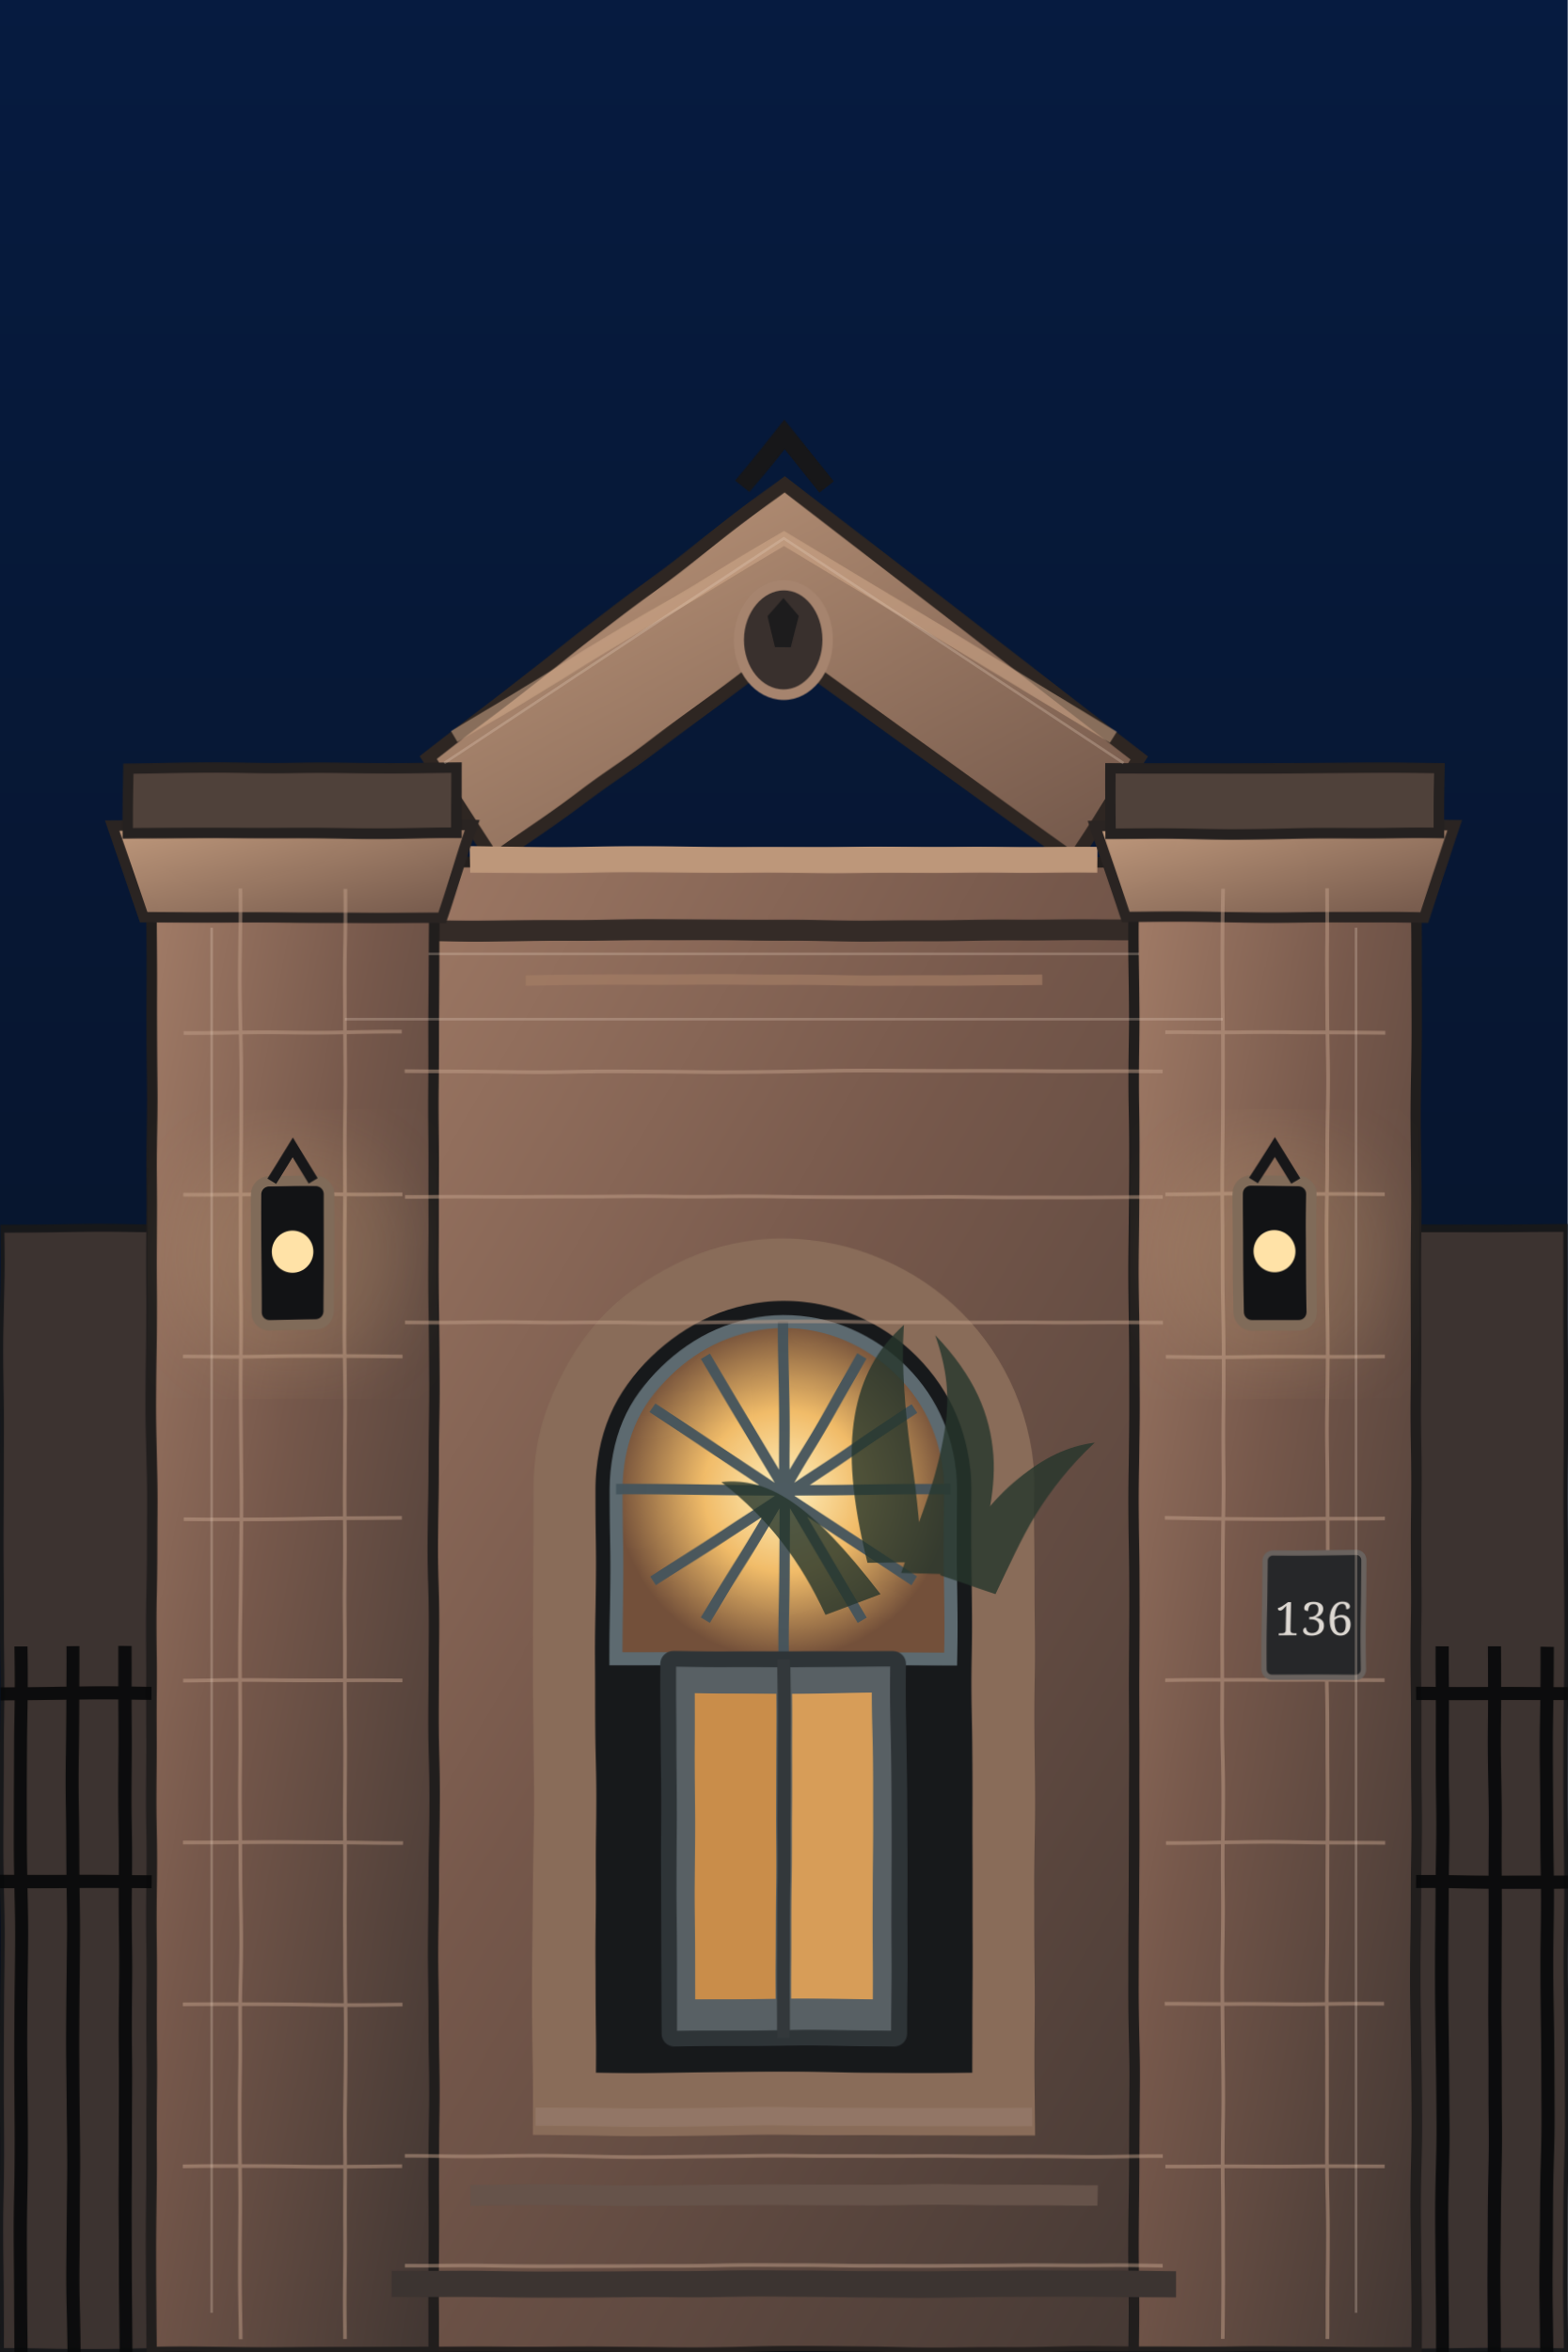
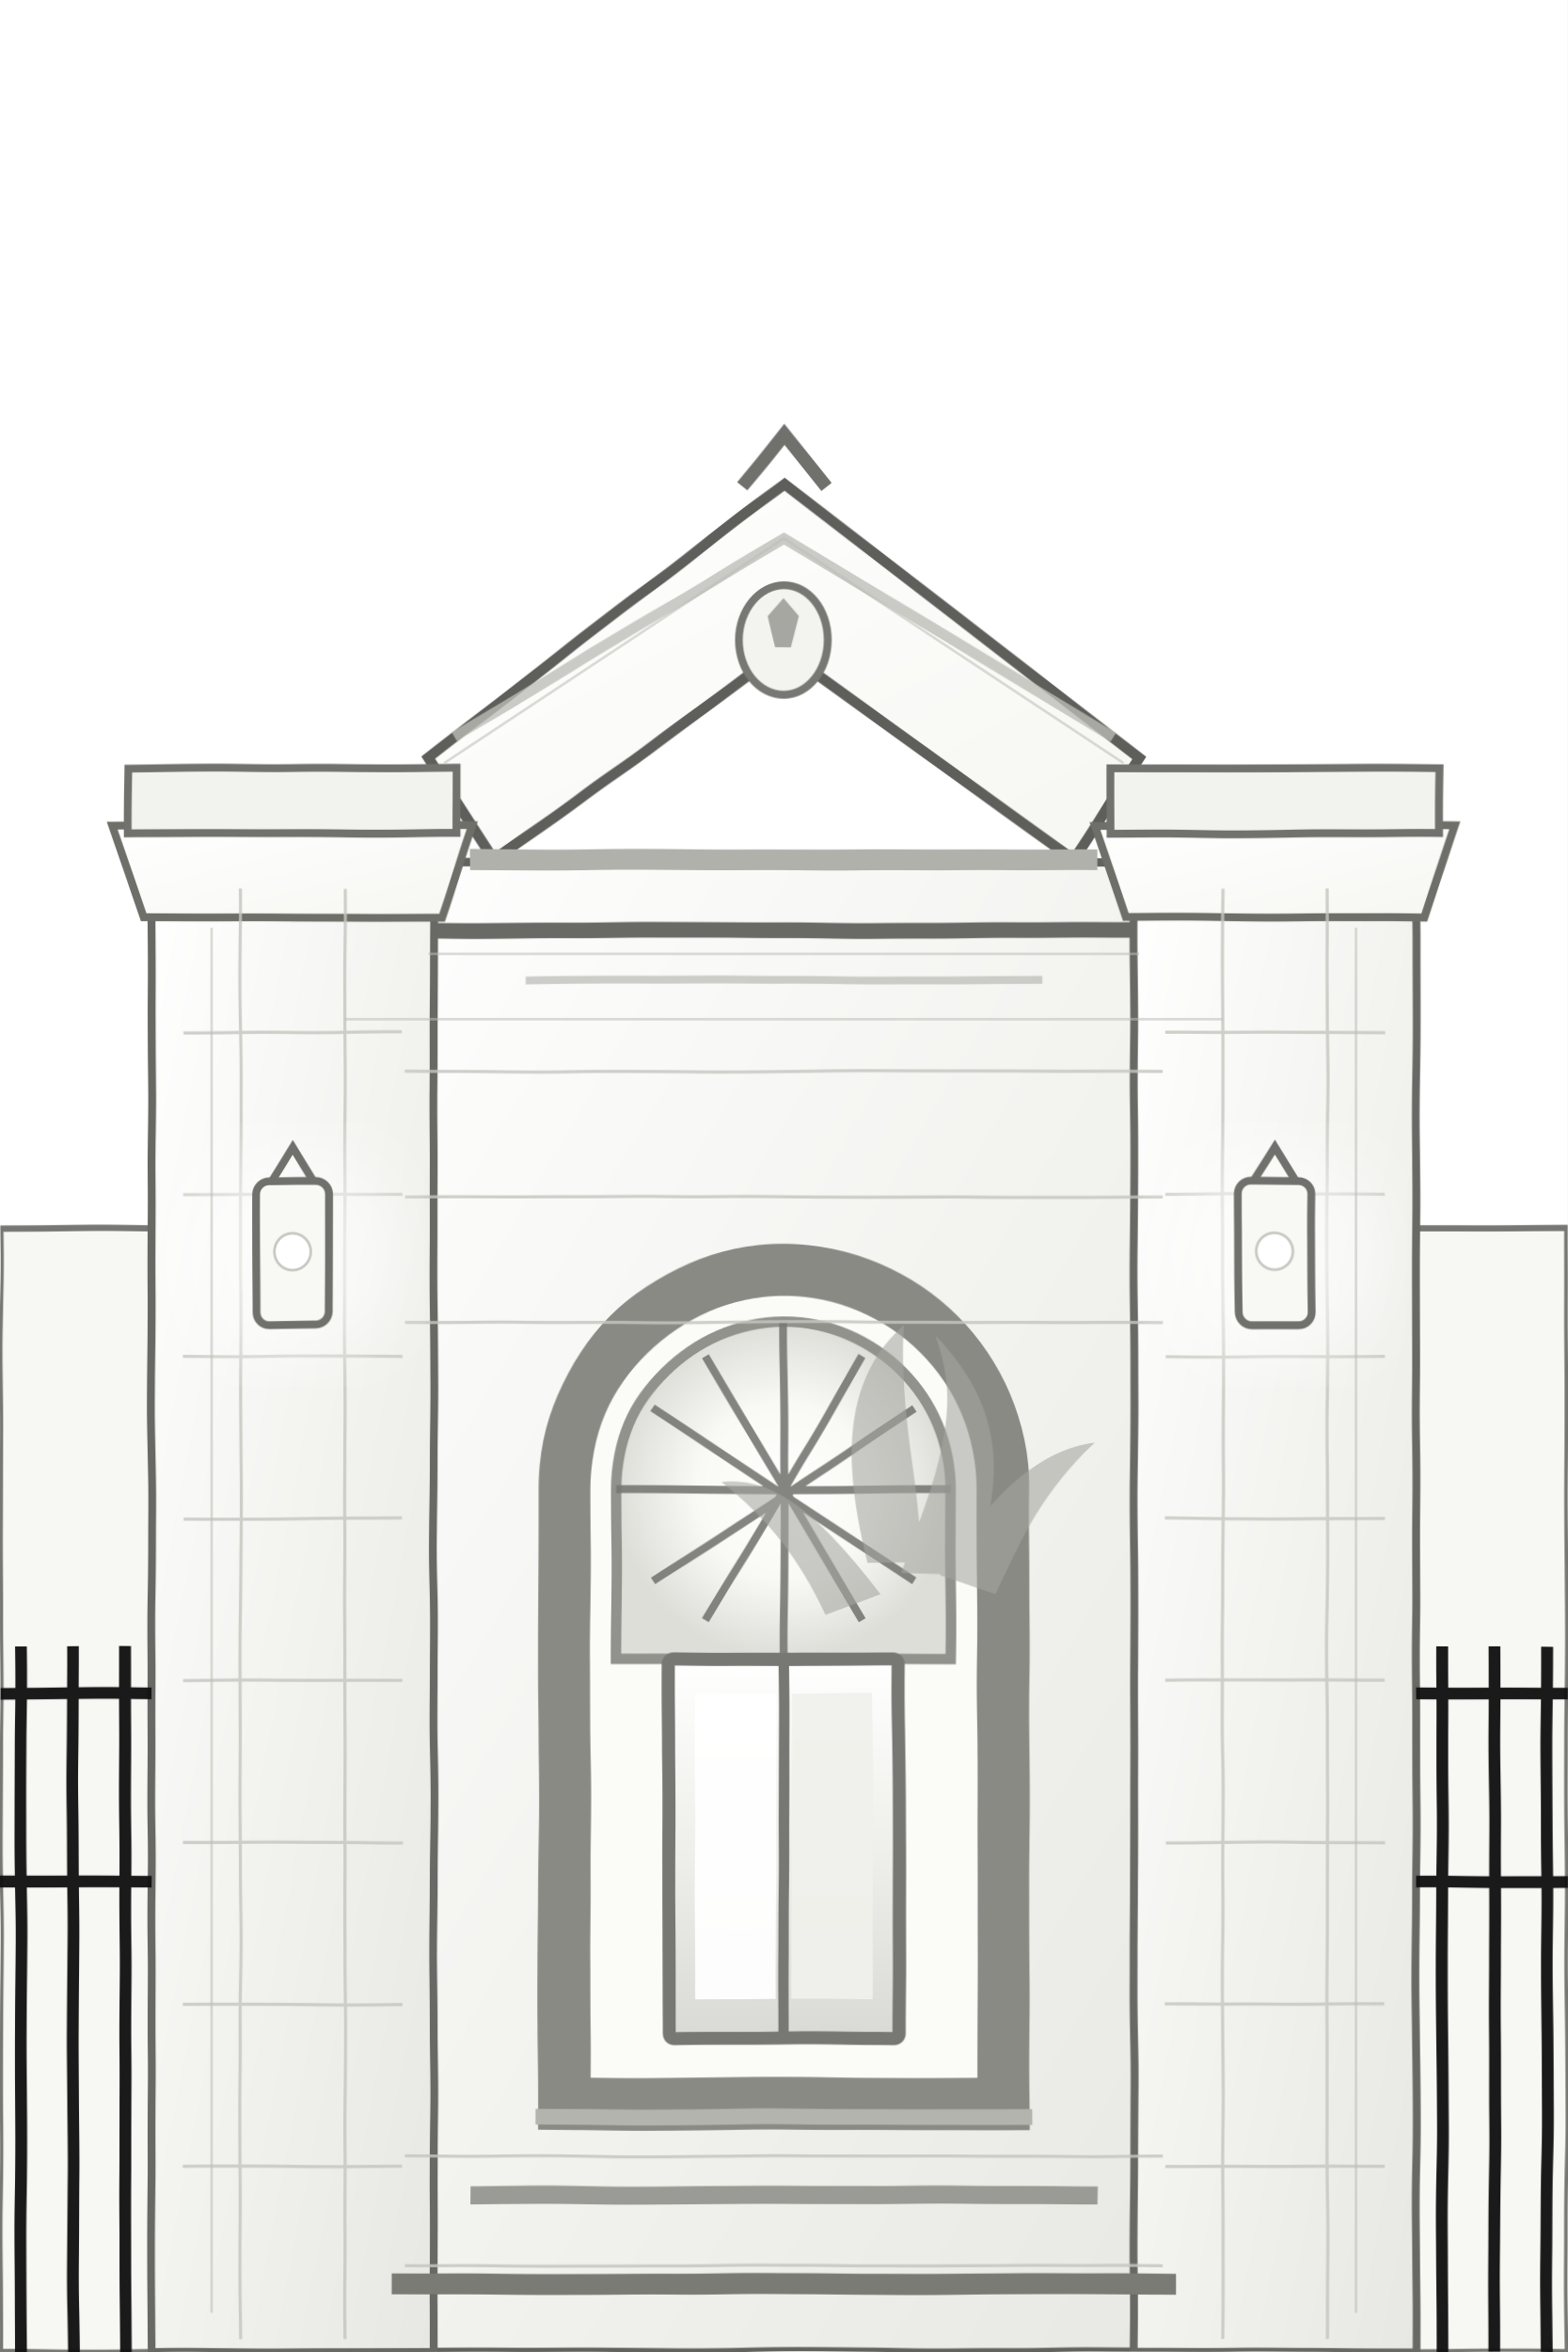
<svg xmlns="http://www.w3.org/2000/svg" viewBox="0 0 600 900">
  <defs>
-     <linearGradient id="sky" x1="0" y1="0" x2="0" y2="1">
-       <stop offset="0" stop-color="#061b40" />
-       <stop offset=".58" stop-color="#07152d" />
-       <stop offset="1" stop-color="#090b10" />
+     <linearGradient id="whiteStone" x1="0" y1="0" x2="1" y2="1">
+       <stop stop-color="#ffffff" />
+       <stop offset=".48" stop-color="#f3f3f0" />
+       <stop offset="1" stop-color="#e7e7e3" />
    </linearGradient>
-     <linearGradient id="sand" x1="0" y1="0" x2="1" y2="1">
-       <stop stop-color="#a27c67" />
-       <stop offset=".42" stop-color="#76584b" />
-       <stop offset="1" stop-color="#413632" />
+     <linearGradient id="whiteStoneLit" x1="0" y1="0" x2="1" y2="1">
+       <stop stop-color="#ffffff" />
+       <stop offset="1" stop-color="#f6f6f2" />
    </linearGradient>
-     <linearGradient id="sandLit" x1="0" y1="0" x2="1" y2="1">
-       <stop stop-color="#c19a7d" />
-       <stop offset="1" stop-color="#715649" />
+     <linearGradient id="glass" x1="0" y1="0" x2="0" y2="1">
+       <stop stop-color="#ffffff" />
+       <stop offset=".52" stop-color="#eeeeea" />
+       <stop offset="1" stop-color="#d9d9d5" />
    </linearGradient>
-     <radialGradient id="windowWarm">
-       <stop offset="0" stop-color="#fff1bf" />
-       <stop offset=".48" stop-color="#f1bc69" />
-       <stop offset="1" stop-color="#73503a" />
+     <radialGradient id="windowWhite">
+       <stop offset="0" stop-color="#ffffff" />
+       <stop offset=".52" stop-color="#f9f9f5" />
+       <stop offset="1" stop-color="#deded9" />
    </radialGradient>
    <filter id="rough">
      <feTurbulence type="fractalNoise" baseFrequency=".018" numOctaves="2" seed="8" result="n" />
-       <feDisplacementMap in="SourceGraphic" in2="n" scale="1.25" />
+       <feDisplacementMap in="SourceGraphic" in2="n" scale="1.1" />
    </filter>
-     <filter id="lampGlow">
-       <feGaussianBlur stdDeviation="14" />
+     <filter id="softGlow">
+       <feGaussianBlur stdDeviation="13" />
    </filter>
  </defs>
-   <rect width="600" height="900" fill="url(#sky)" />
+   <rect width="600" height="900" fill="#ffffff" />
  <g filter="url(#rough)">
-     <path d="M0 470H132V900H0Z" fill="#3c3330" stroke="#17181a" stroke-width="3" />
-     <path d="M468 470H600V900H468Z" fill="#3c3330" stroke="#17181a" stroke-width="3" />
-     <rect x="132" y="330" width="336" height="570" fill="url(#sand)" stroke="#241f1d" stroke-width="4" />
-     <path d="M164 290L300 185L436 290L411 329L300 249L189 329Z" fill="url(#sandLit)" stroke="#2e2622" stroke-width="5" />
-     <path d="M174 282L300 206L426 282" fill="none" stroke="#d1aa8a" stroke-width="5" opacity=".55" />
-     <path d="M180 329H420" stroke="#bd977a" stroke-width="10" />
-     <path d="M164 356H436" stroke="#342b27" stroke-width="8" />
-     <path d="M201 375H399" stroke="#a47e66" stroke-width="4" opacity=".65" />
-     <ellipse cx="300" cy="245" rx="17" ry="21" fill="#39302d" stroke="#a6846e" stroke-width="4" />
-     <path d="M294 236l6-7 6 7-3 12h-6z" fill="#161719" opacity=".8" />
-     <path d="M284 186L300 166L316 186" fill="none" stroke="#171719" stroke-width="7" />
-     <path d="M216 570A84 84 0 0 1 384 570V805H216Z" fill="#17191b" stroke="#896c59" stroke-width="24" />
-     <path d="M236 570A64 64 0 0 1 364 570V635H236Z" fill="url(#windowWarm)" stroke="#5d6a70" stroke-width="5" />
-     <path d="M300 506V635M236 570H364M250 539L350 605M350 539L250 605M270 519L330 620M330 519L270 620" fill="none" stroke="#44545c" stroke-width="4" opacity=".95" />
-     <rect x="256" y="635" width="88" height="145" rx="2" fill="#586064" stroke="#2e3437" stroke-width="6" />
-     <rect x="266" y="648" width="31" height="117" fill="#d99346" opacity=".88" />
-     <rect x="303" y="648" width="31" height="117" fill="#f0aa55" opacity=".83" />
-     <path d="M300 635V780" stroke="#33383b" stroke-width="5" />
+     <path d="M0 470H132V900H0Z" fill="#f7f7f4" stroke="#777773" stroke-width="2.4" />
+     <path d="M468 470H600V900H468Z" fill="#f7f7f4" stroke="#777773" stroke-width="2.4" />
+     <rect x="132" y="330" width="336" height="570" fill="url(#whiteStone)" stroke="#62625f" stroke-width="3.2" />
+     <path d="M164 290L300 185L436 290L411 329L300 249L189 329Z" fill="url(#whiteStoneLit)" stroke="#5e5e5b" stroke-width="4" />
+     <path d="M174 282L300 206L426 282" fill="none" stroke="#bdbdb7" stroke-width="4" opacity=".78" />
+     <path d="M180 329H420" stroke="#b1b1ac" stroke-width="8" />
+     <path d="M164 356H436" stroke="#696965" stroke-width="6" />
+     <path d="M201 375H399" stroke="#c2c2bd" stroke-width="3" opacity=".82" />
+     <ellipse cx="300" cy="245" rx="17" ry="21" fill="#f3f3ef" stroke="#777773" stroke-width="3" />
+     <path d="M294 236l6-7 6 7-3 12h-6z" fill="#8d8d88" opacity=".75" />
+     <path d="M284 186L300 166L316 186" fill="none" stroke="#70706c" stroke-width="5" />
+     <path d="M216 570A84 84 0 0 1 384 570V805H216Z" fill="#fbfbf8" stroke="#8a8a85" stroke-width="20" />
+     <path d="M236 570A64 64 0 0 1 364 570V635H236Z" fill="url(#windowWhite)" stroke="#92928d" stroke-width="4" />
+     <path d="M300 506V635M236 570H364M250 539L350 605M350 539L250 605M270 519L330 620M330 519L270 620" fill="none" stroke="#777773" stroke-width="3" opacity=".9" />
+     <rect x="256" y="635" width="88" height="145" rx="2" fill="url(#glass)" stroke="#777773" stroke-width="5" />
+     <rect x="266" y="648" width="31" height="117" fill="#ffffff" opacity=".94" />
+     <rect x="303" y="648" width="31" height="117" fill="#f0f0ec" opacity=".94" />
+     <path d="M300 635V780" stroke="#777773" stroke-width="4" />
    <g>
-       <path d="M58 336H166V900H58Z" fill="url(#sand)" stroke="#211e1d" stroke-width="4" />
-       <path d="M434 336H542V900H434Z" fill="url(#sand)" stroke="#211e1d" stroke-width="4" />
-       <path d="M43 316H181L169 351H55Z" fill="url(#sandLit)" stroke="#2a2422" stroke-width="4" />
-       <path d="M419 316H557L545 351H431Z" fill="url(#sandLit)" stroke="#2a2422" stroke-width="4" />
-       <path d="M49 294H175V319H49Z" fill="#4f413a" stroke="#252120" stroke-width="4" />
-       <path d="M425 294H551V319H425Z" fill="#4f413a" stroke="#252120" stroke-width="4" />
+       <path d="M58 336H166V900H58Z" fill="url(#whiteStone)" stroke="#686864" stroke-width="3" />
+       <path d="M434 336H542V900H434Z" fill="url(#whiteStone)" stroke="#686864" stroke-width="3" />
+       <path d="M43 316H181L169 351H55Z" fill="url(#whiteStoneLit)" stroke="#6f6f6a" stroke-width="3" />
+       <path d="M419 316H557L545 351H431Z" fill="url(#whiteStoneLit)" stroke="#6f6f6a" stroke-width="3" />
+       <path d="M49 294H175V319H49Z" fill="#f2f2ee" stroke="#71716d" stroke-width="3" />
+       <path d="M425 294H551V319H425Z" fill="#f2f2ee" stroke="#71716d" stroke-width="3" />
    </g>
-     <g fill="none" stroke="#c2a08a" stroke-width="1.4" opacity=".5">
+     <g fill="none" stroke="#c6c6c0" stroke-width="1.2" opacity=".82">
      <path d="M70 395H154M70 457H154M70 519H154M70 581H154M70 643H154M70 705H154M70 767H154M70 829H154" />
      <path d="M446 395H530M446 457H530M446 519H530M446 581H530M446 643H530M446 705H530M446 767H530M446 829H530" />
      <path d="M92 340V895M132 340V895M468 340V895M508 340V895" />
      <path d="M155 410H445M155 458H445M155 506H445M155 825H445M155 867H445" />
    </g>
    <g>
-       <circle cx="112" cy="480" r="46" fill="#ffd99a" opacity=".13" filter="url(#lampGlow)" />
-       <circle cx="488" cy="480" r="46" fill="#ffd99a" opacity=".13" filter="url(#lampGlow)" />
-       <rect x="98" y="452" width="28" height="55" rx="5" fill="#121315" stroke="#806b59" stroke-width="4" />
-       <rect x="474" y="452" width="28" height="55" rx="5" fill="#121315" stroke="#806b59" stroke-width="4" />
-       <path d="M104 452l8-13 8 13M480 452l8-13 8 13" fill="none" stroke="#171719" stroke-width="4" />
-       <circle cx="112" cy="479" r="8" fill="#ffe2a7" />
-       <circle cx="488" cy="479" r="8" fill="#ffe2a7" />
+       <circle cx="112" cy="480" r="42" fill="#ffffff" opacity=".58" filter="url(#softGlow)" />
+       <circle cx="488" cy="480" r="42" fill="#ffffff" opacity=".58" filter="url(#softGlow)" />
+       <rect x="98" y="452" width="28" height="55" rx="5" fill="#f8f8f5" stroke="#70706c" stroke-width="3" />
+       <rect x="474" y="452" width="28" height="55" rx="5" fill="#f8f8f5" stroke="#70706c" stroke-width="3" />
+       <path d="M104 452l8-13 8 13M480 452l8-13 8 13" fill="none" stroke="#70706c" stroke-width="3" />
+       <circle cx="112" cy="479" r="7" fill="#ffffff" stroke="#c8c8c2" stroke-width="1" />
+       <circle cx="488" cy="479" r="7" fill="#ffffff" stroke="#c8c8c2" stroke-width="1" />
    </g>
-     <rect x="484" y="594" width="38" height="48" rx="3" fill="#262729" stroke="#69625e" stroke-width="2" />
-     <text x="503" y="626" text-anchor="middle" font-family="Georgia,serif" font-size="18" fill="#ddd8d2">136</text>
-     <g fill="#25362c" opacity=".8">
+     <g fill="#a6a6a0" opacity=".58">
      <path d="M345 602c18-47 22-66 13-91 30 31 25 61 14 92z" />
      <path d="M332 598c-12-48-6-72 14-91-2 37 6 57 7 91z" />
      <path d="M360 603c22-34 38-48 59-51-19 18-28 37-38 58z" />
      <path d="M337 610c-27-35-43-45-61-43 18 14 30 30 40 51z" />
    </g>
-     <path d="M205 810H395" stroke="#927666" stroke-width="7" />
-     <path d="M180 840H420" stroke="#66534a" stroke-width="8" />
-     <path d="M150 874H450" stroke="#3c3431" stroke-width="10" />
-     <g fill="none" stroke="#08090a" stroke-width="5" opacity=".92">
+     <path d="M205 810H395" stroke="#b4b4ae" stroke-width="6" />
+     <path d="M180 840H420" stroke="#9b9b96" stroke-width="7" />
+     <path d="M150 874H450" stroke="#7b7b76" stroke-width="8" />
+     <g fill="none" stroke="#111111" stroke-width="4.5" opacity=".96">
      <path d="M0 648H58M0 720H58M542 648H600M542 720H600" />
      <path d="M8 630V900M28 630V900M48 630V900M552 630V900M572 630V900M592 630V900" />
    </g>
  </g>
-   <g fill="none" stroke="#e7cfbd" stroke-width="1" opacity=".28">
+   <g fill="none" stroke="#bdbdb8" stroke-width="1" opacity=".55">
    <path d="M164 365L436 365M132 390L468 390M170 292L300 206L430 292" />
    <path d="M81 355v530M519 355v530" />
  </g>
</svg>
